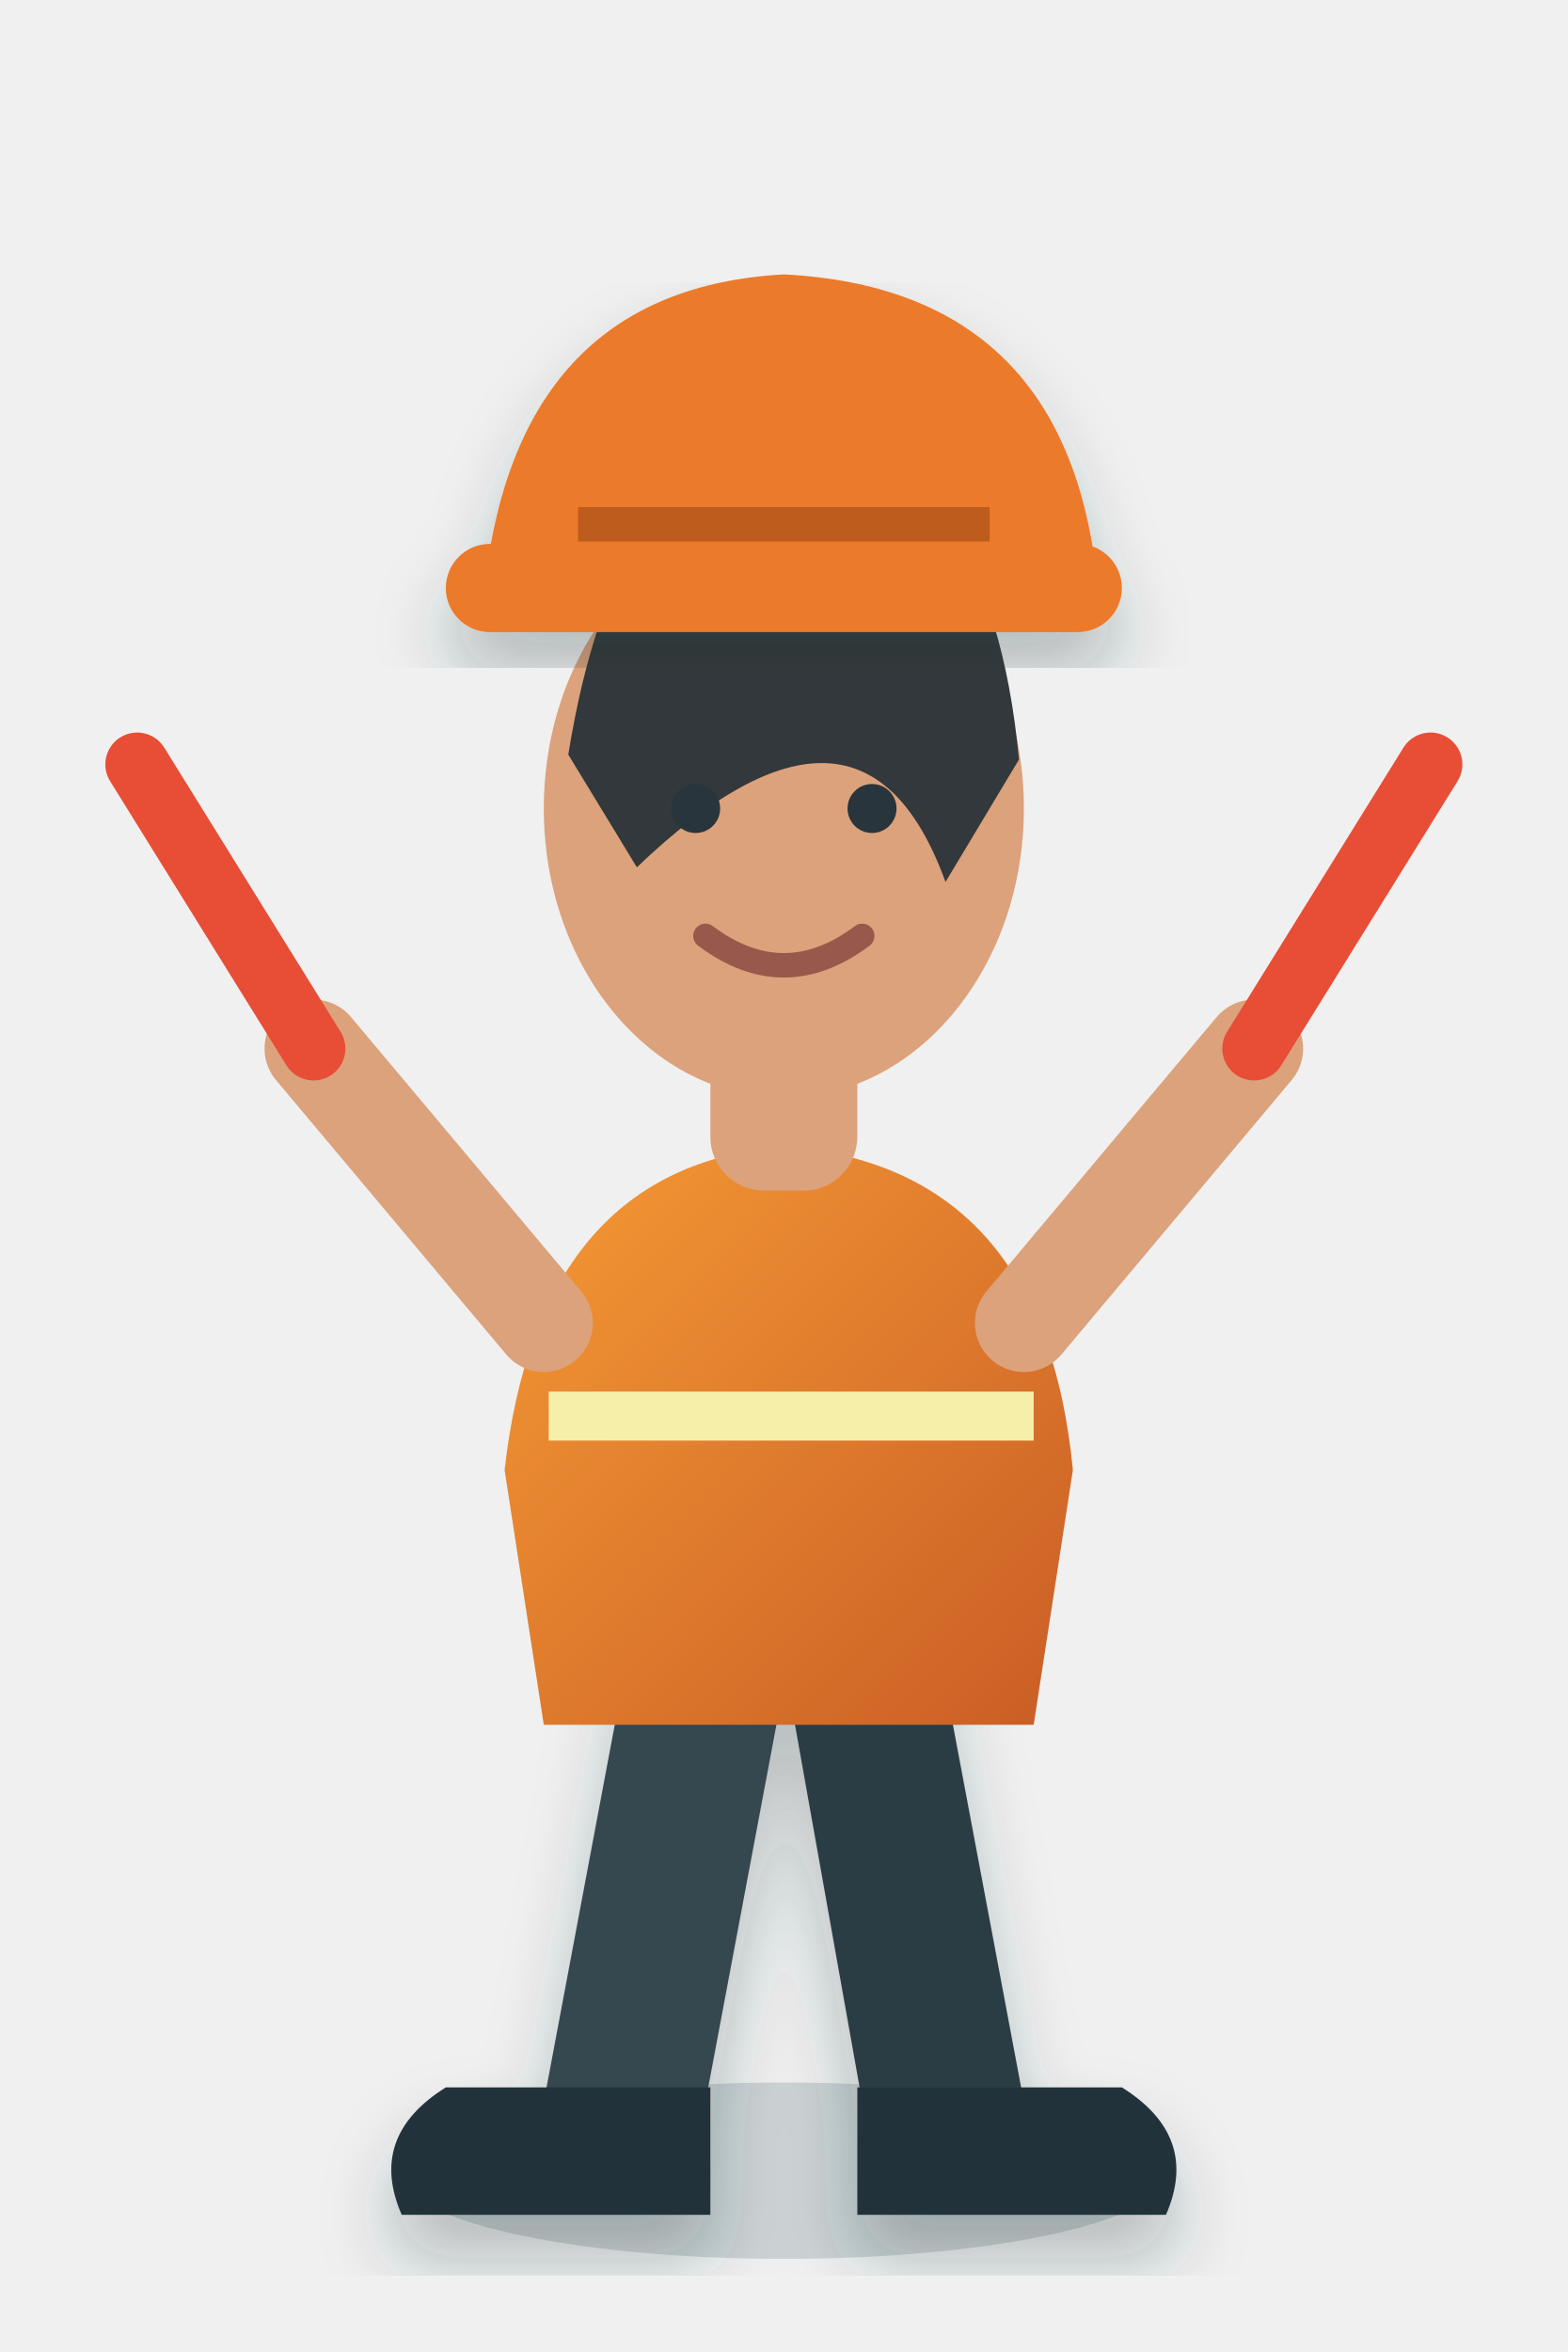
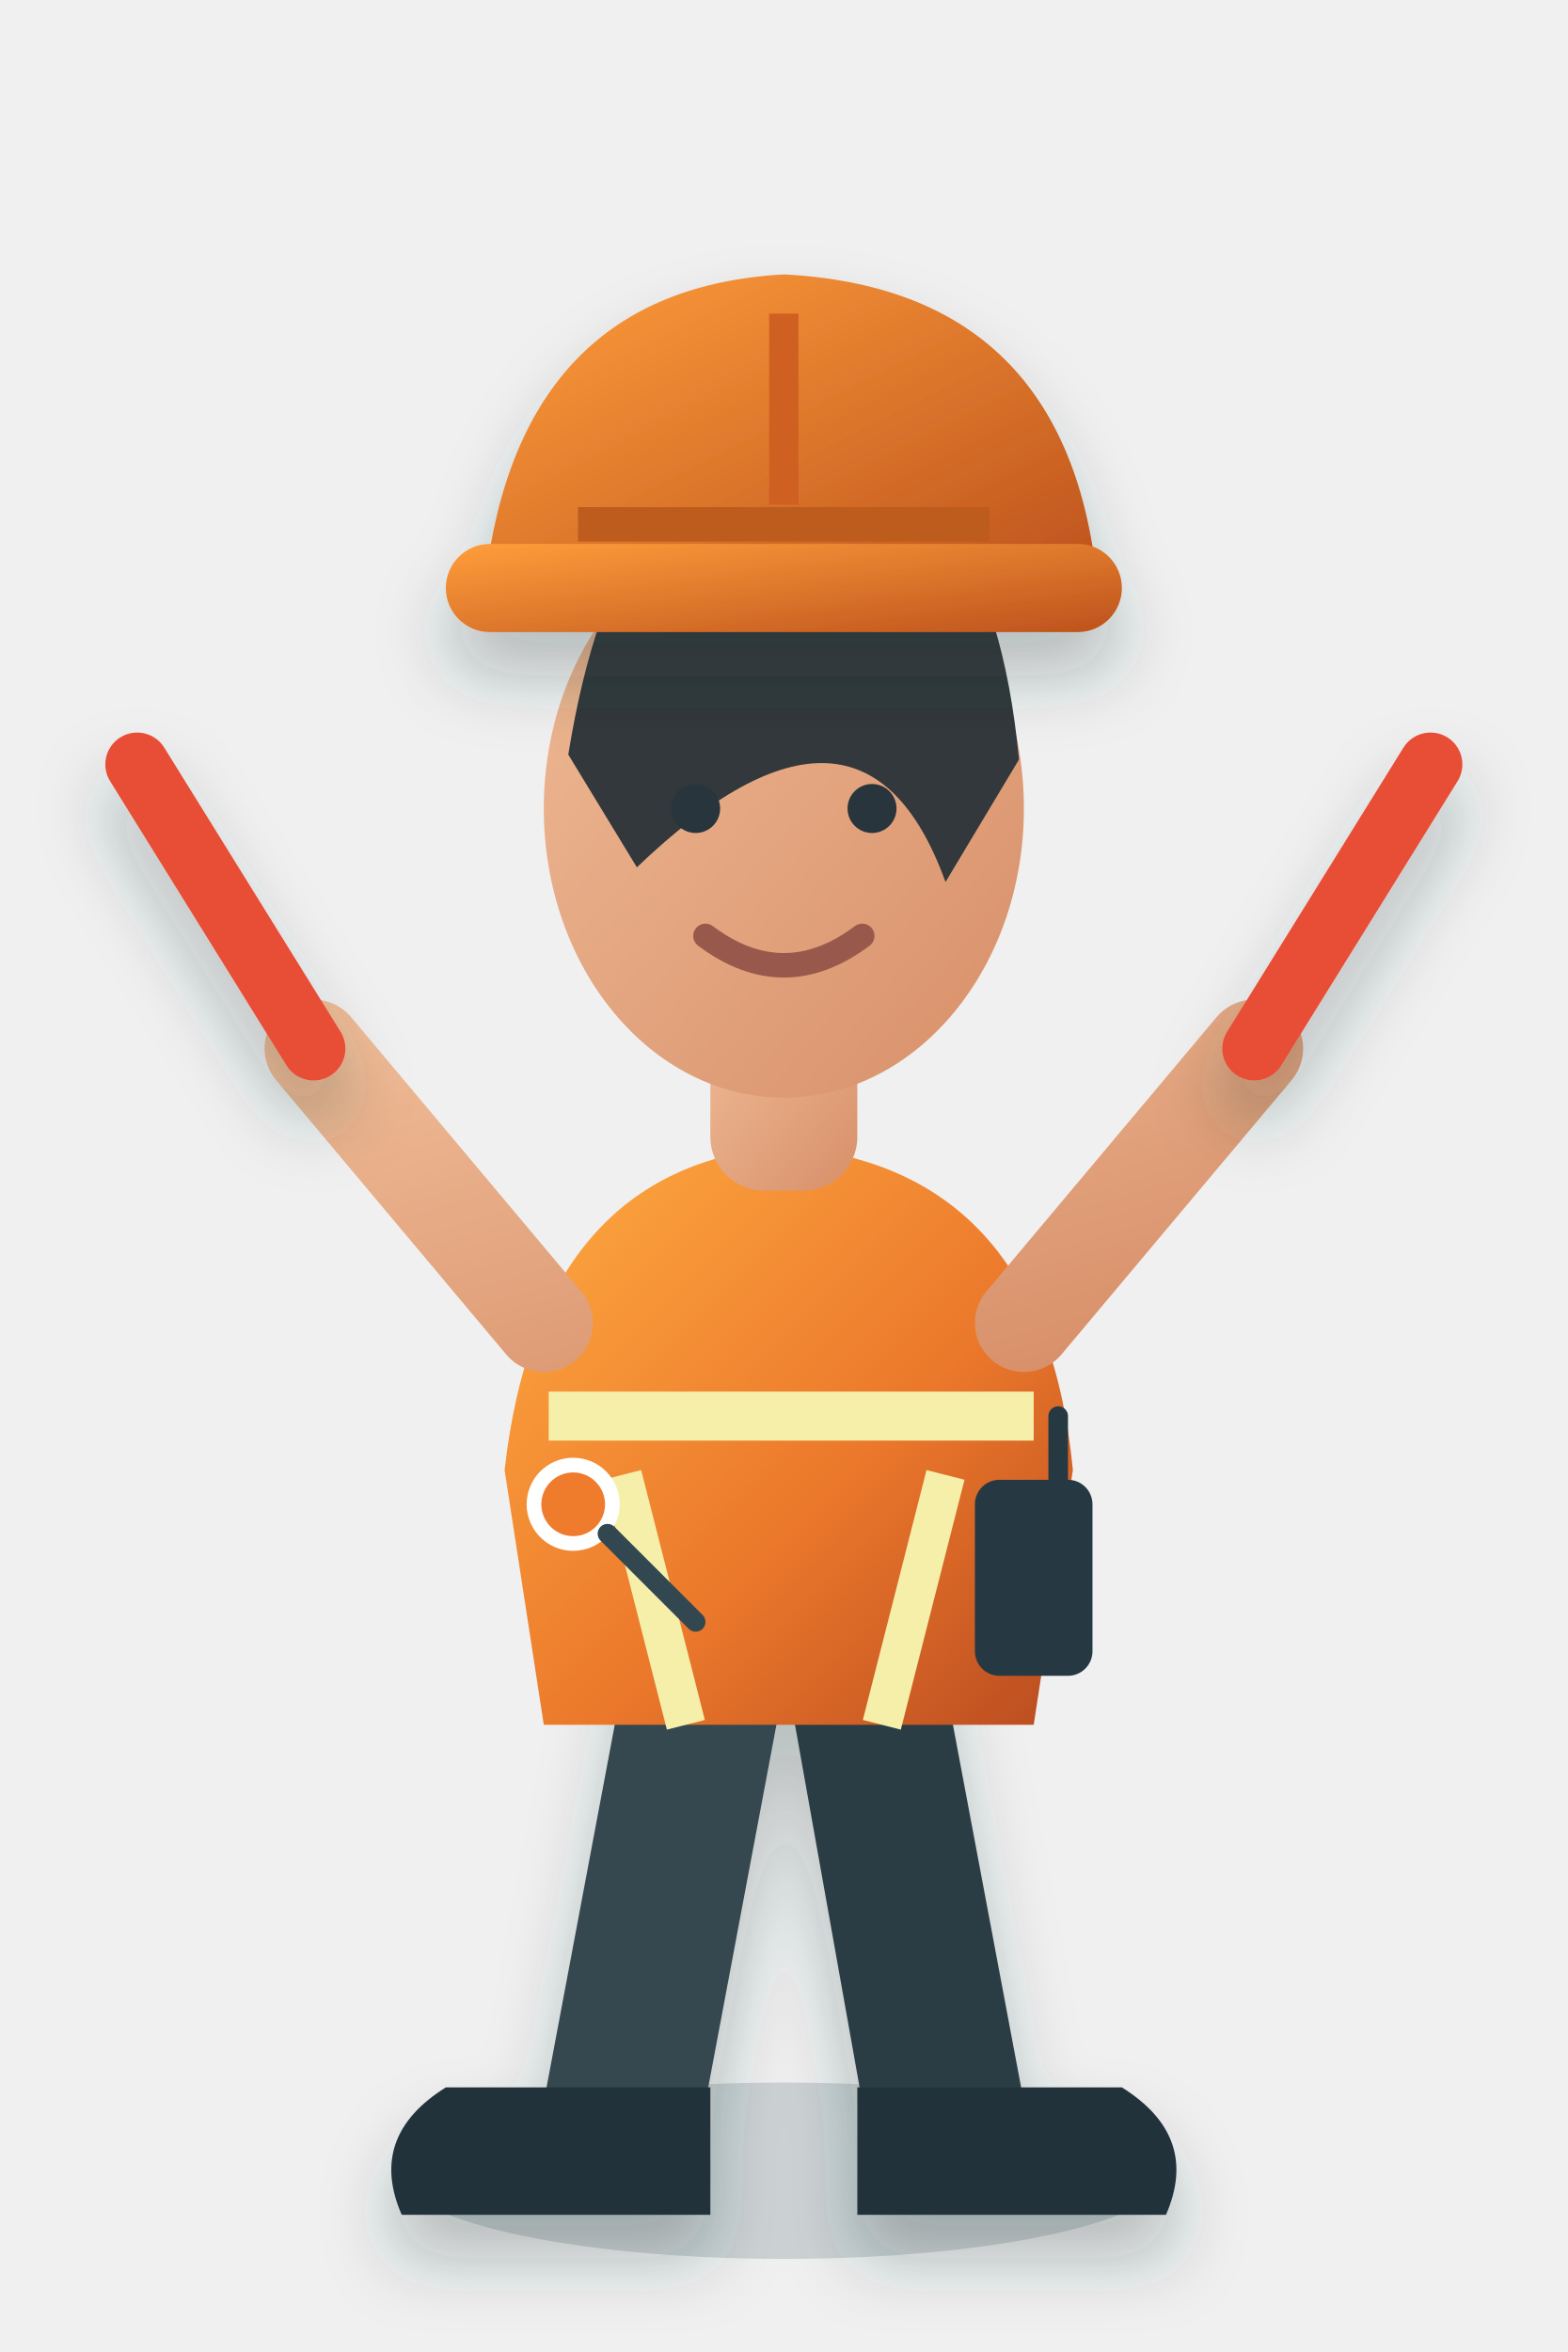
<svg xmlns="http://www.w3.org/2000/svg" width="320" height="480" viewBox="0 0 320 480">
  <defs>
    <linearGradient id="v" x1="0" y1="0" x2="1" y2="1">
-       <stop stop-color="#f69a35" />
-       <stop offset="1" stop-color="#c95d25" />
+       <stop stop-color="#ffab41" />
+       <stop offset=".58" stop-color="#eb782b" />
+       <stop offset="1" stop-color="#b94b20" />
    </linearGradient>
-     <filter id="s">
+     <linearGradient id="skin" x1="0" y1="0" x2="1" y2="1">
+       <stop stop-color="#efbb96" />
+       <stop offset="1" stop-color="#d78f69" />
+     </linearGradient>
+     <linearGradient id="helmet" x1="0" y1="0" x2="1" y2="1">
+       <stop stop-color="#ff9e3b" />
+       <stop offset="1" stop-color="#bd521d" />
+     </linearGradient>
+     <filter id="s" x="-40%" y="-40%" width="190%" height="200%">
      <feDropShadow dx="0" dy="9" stdDeviation="7" flood-color="#263840" flood-opacity=".28" />
    </filter>
  </defs>
  <ellipse cx="160" cy="443" rx="79" ry="18" fill="#193d48" opacity=".17" />
  <g filter="url(#s)">
    <path d="M130 328l-19 101h33l19-101Z" fill="#354750" />
    <path d="M190 328l19 101h-33l-18-101Z" fill="#2c3c45" />
    <path d="M91 426h54v26H82q-7-16 9-26Zm84 0h54q16 10 9 26h-63Z" fill="#24333a" />
  </g>
  <path d="M103 300q7-62 57-66q53 4 59 66l-8 52H111Z" fill="url(#v)" />
  <path d="M112 289h99" stroke="#f5efaa" stroke-width="10" />
-   <path d="M111 270L64 214M209 270l47-56" stroke="#dca27c" stroke-width="20" stroke-linecap="round" />
-   <g stroke="#e84d35" stroke-width="13" stroke-linecap="round">
+   <path d="M127 301l13 51M193 301l-13 51" stroke="#f5efaa" stroke-width="8" />
+   <path d="M111 270L64 214M209 270l47-56" stroke="url(#skin)" stroke-width="20" stroke-linecap="round" />
+   <g stroke="#e84d35" stroke-width="13" stroke-linecap="round" filter="url(#s)">
    <path d="M64 214l-36-58" />
    <path d="M256 214l36-58" />
  </g>
-   <rect x="145" y="207" width="30" height="36" rx="11" fill="#dca27c" />
-   <ellipse cx="160" cy="165" rx="49" ry="59" fill="#dca27c" />
+   <rect x="145" y="207" width="30" height="36" rx="11" fill="url(#skin)" />
+   <ellipse cx="160" cy="165" rx="49" ry="59" fill="url(#skin)" />
  <path d="M116 154q10-62 45-64q41 2 47 65l-15 25q-17-47-63-3Z" fill="#32383b" />
  <circle cx="142" cy="165" r="5" fill="#29353c" />
  <circle cx="178" cy="165" r="5" fill="#29353c" />
  <path d="M144 191q16 12 32 0" fill="none" stroke="#98594c" stroke-width="5" stroke-linecap="round" />
  <g filter="url(#s)">
-     <path d="M99 119q7-60 61-63q58 3 64 63Z" fill="#eb7a29" />
-     <rect x="91" y="111" width="138" height="18" rx="9" fill="#eb7a29" />
+     <path d="M99 119q7-60 61-63q58 3 64 63Z" fill="url(#helmet)" />
+     <rect x="91" y="111" width="138" height="18" rx="9" fill="url(#helmet)" />
    <path d="M118 107h84" stroke="#bd5b1b" stroke-width="7" />
+     <path d="M160 64v39" stroke="#d06120" stroke-width="6" />
+   </g>
+   <g transform="translate(117 307)">
+     <circle cx="0" cy="0" r="8" fill="#ef7b2d" stroke="#fff" stroke-width="3" />
+     <path d="M7 6l18 18" stroke="#334750" stroke-width="4" stroke-linecap="round" />
+   </g>
+   <g transform="translate(199 302)">
+     <rect width="24" height="40" rx="5" fill="#263942" />
+     <path d="M17 0v-13" stroke="#263942" stroke-width="4" stroke-linecap="round" />
  </g>
</svg>
